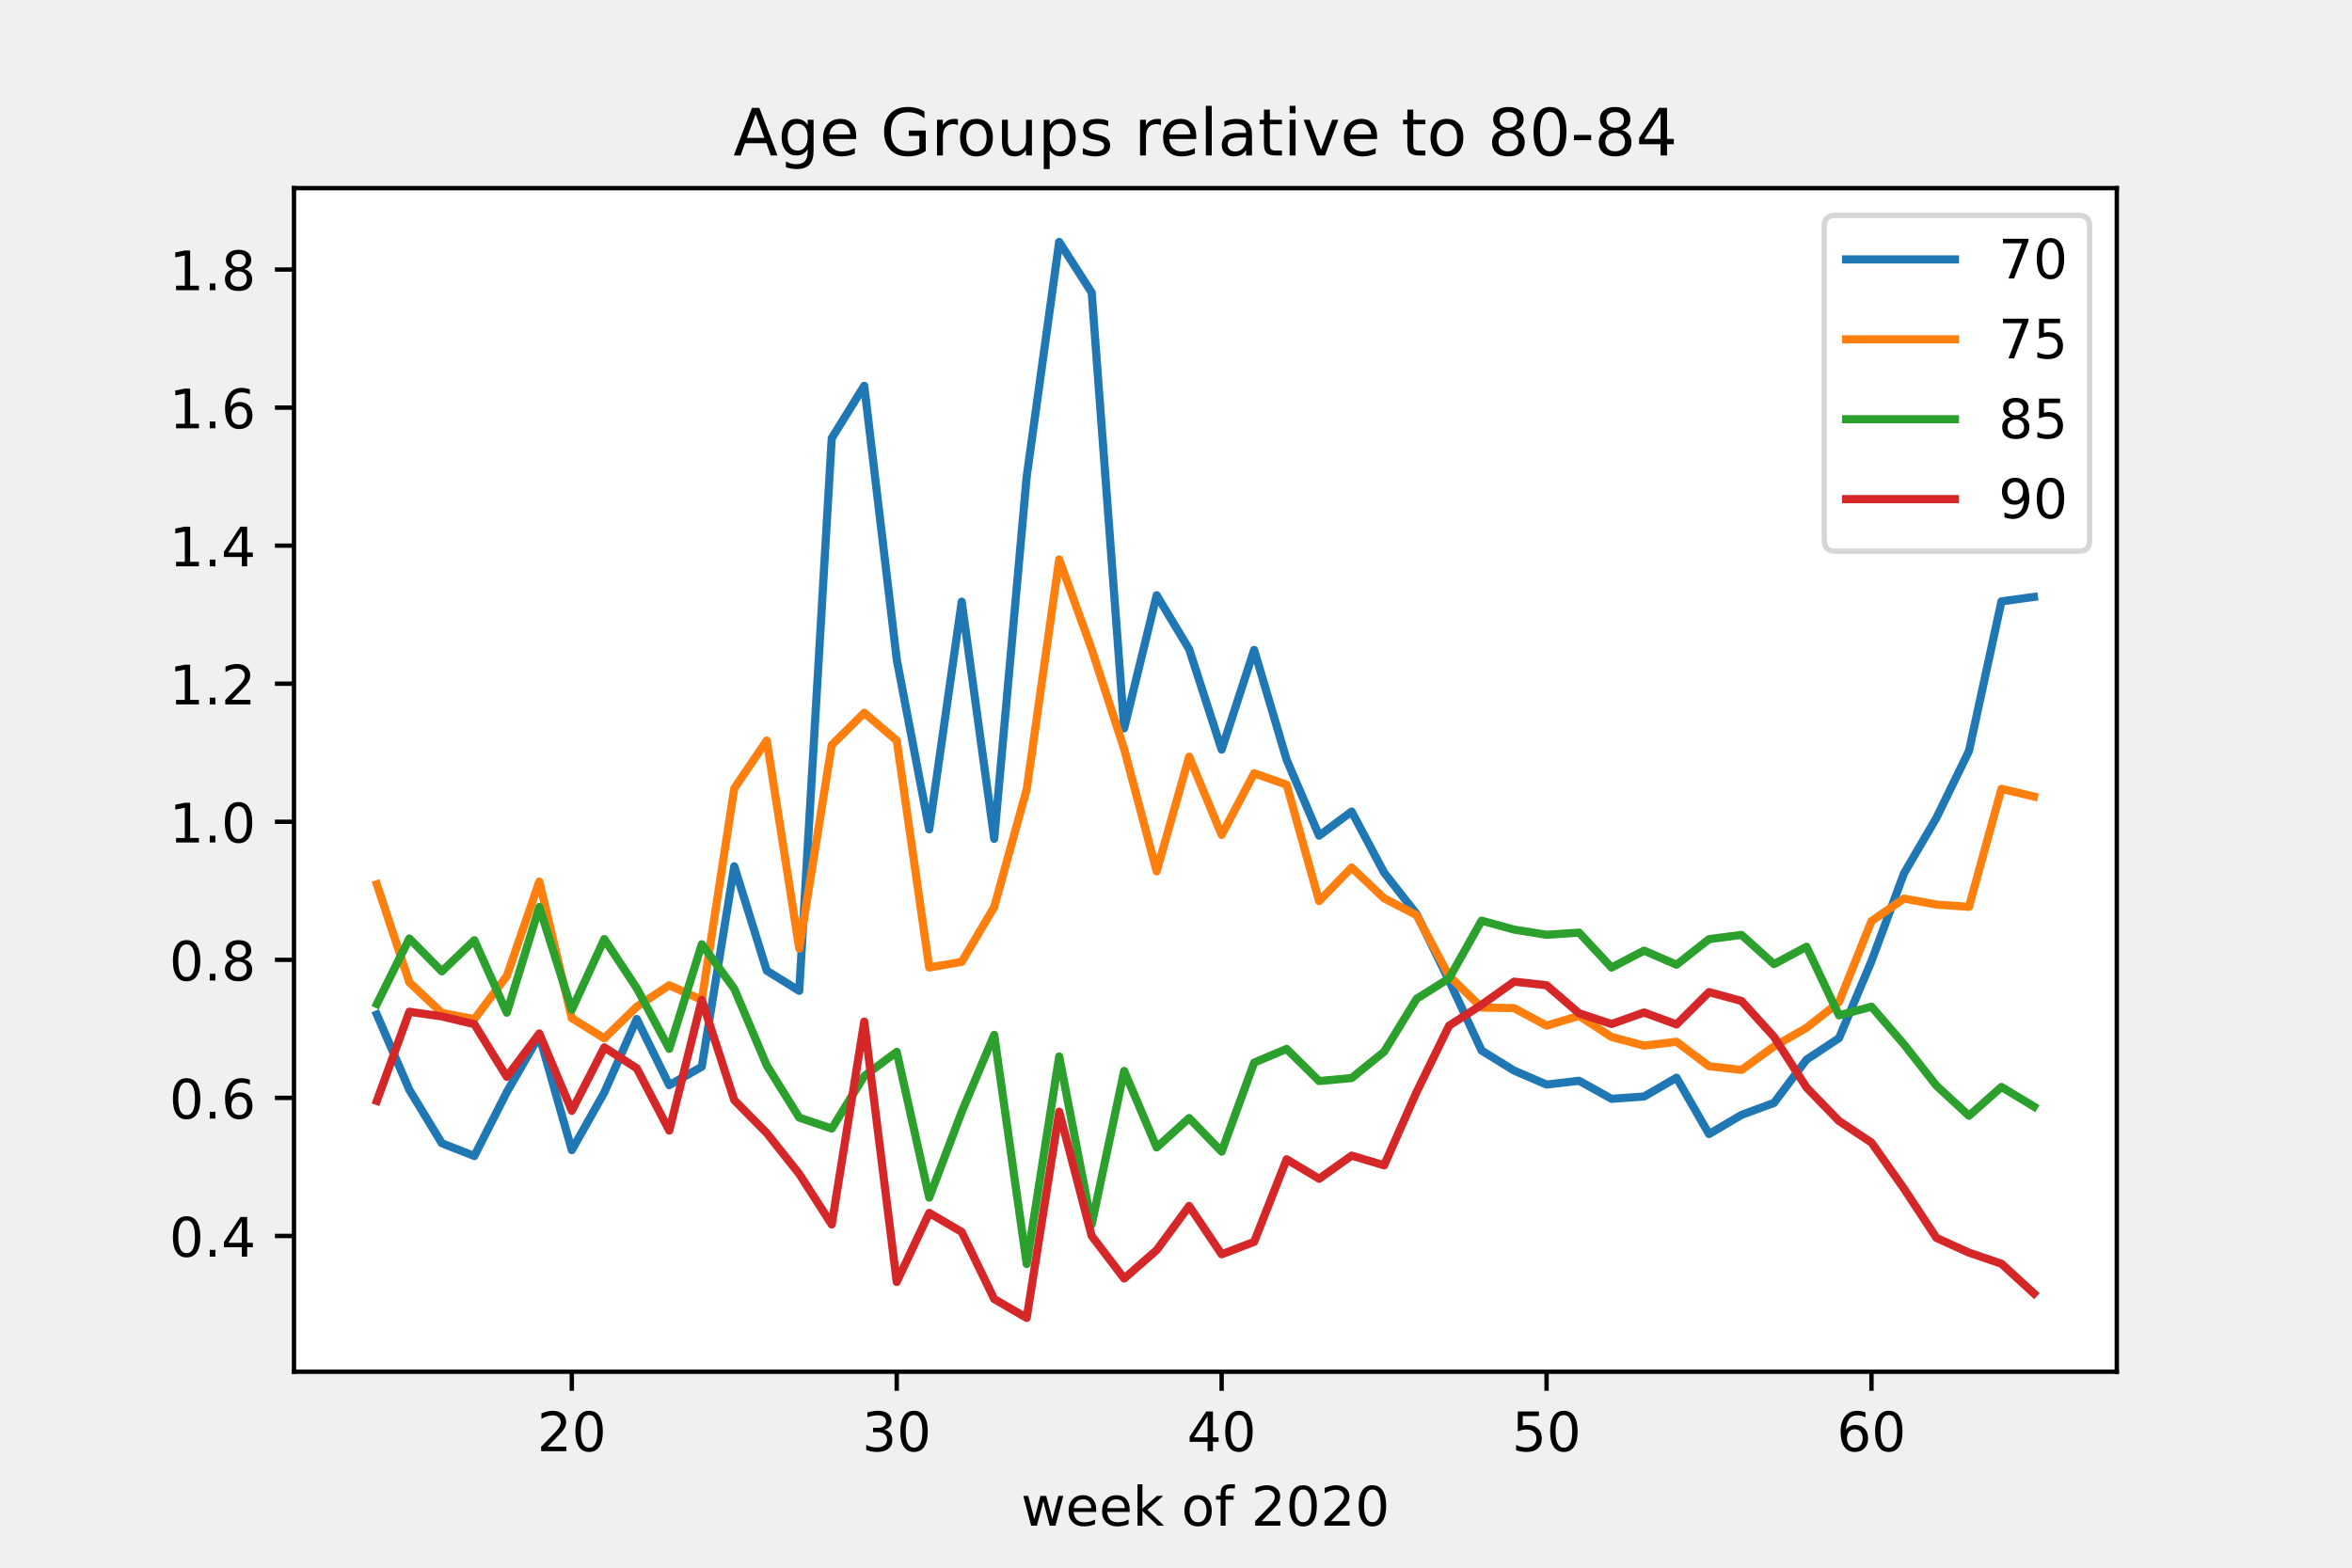
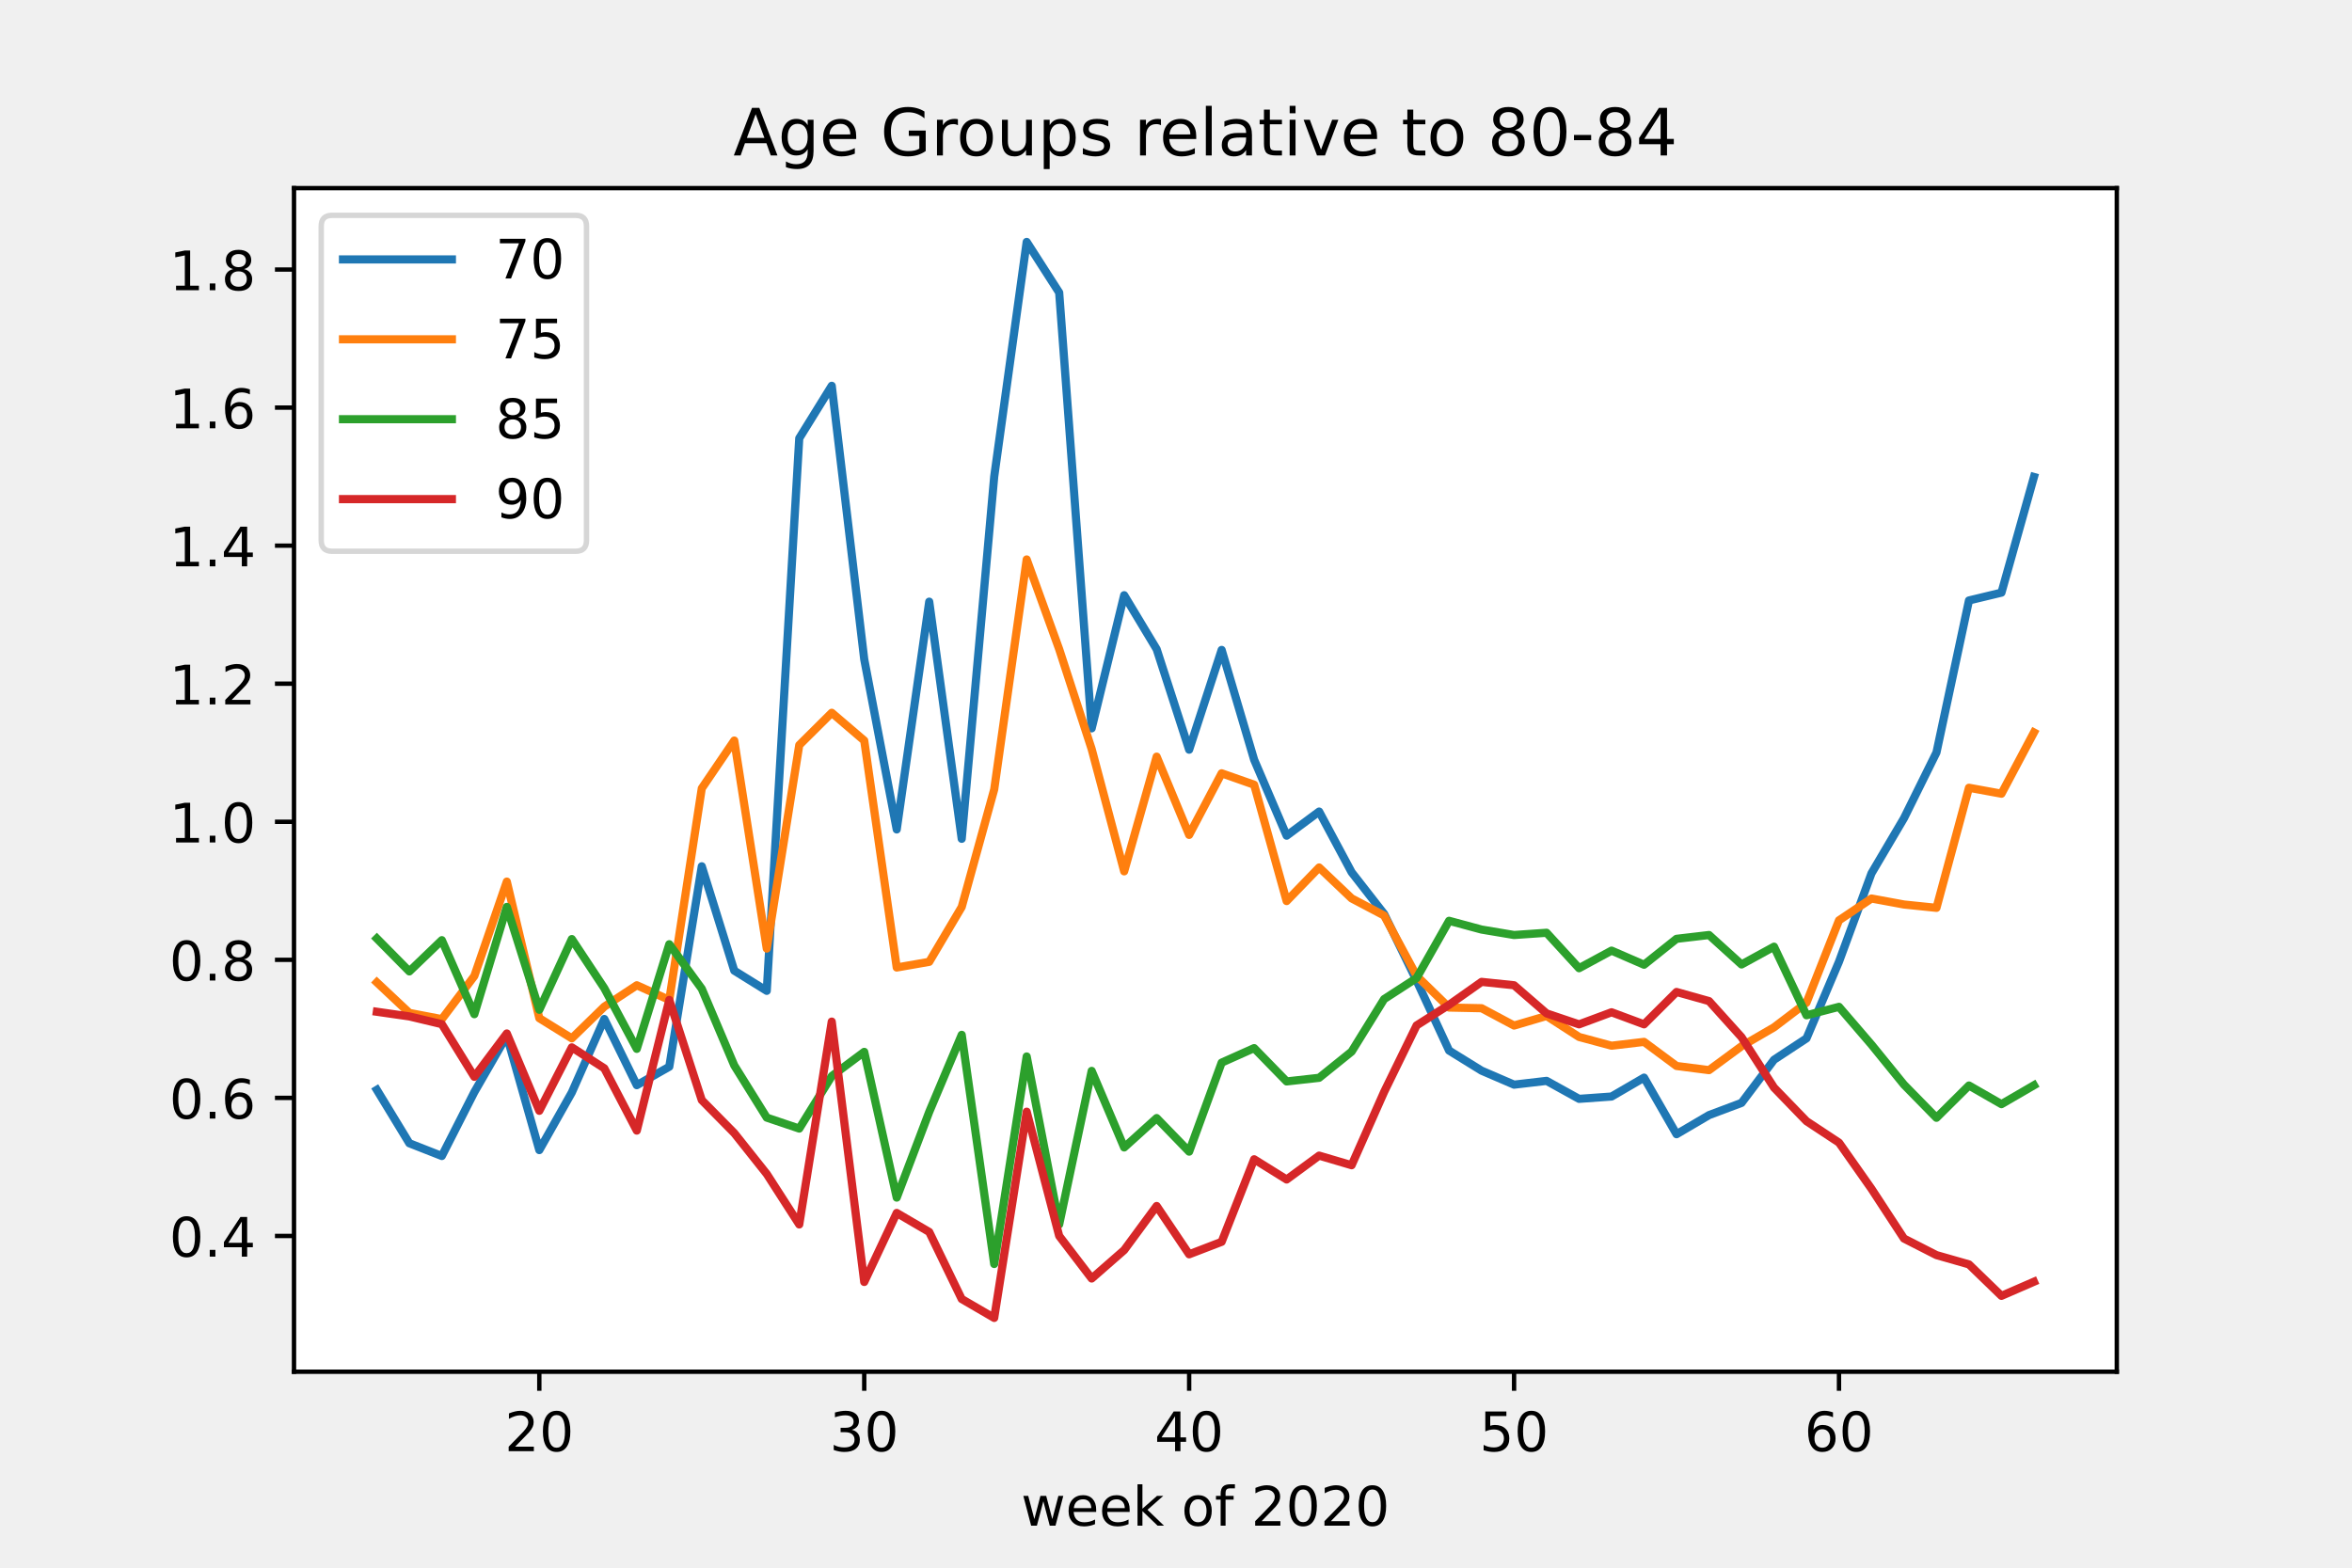
<svg xmlns="http://www.w3.org/2000/svg" xmlns:xlink="http://www.w3.org/1999/xlink" height="288pt" version="1.1" viewBox="0 0 432 288" width="432pt">
  <defs>
    <style type="text/css">*{stroke-linecap:butt;stroke-linejoin:round;}</style>
  </defs>
  <g id="figure_1">
    <g id="patch_1">
      <path d="M 0 288  L 432 288  L 432 0  L 0 0  z " style="fill:none;" />
    </g>
    <g id="axes_1">
      <g id="patch_2">
        <path d="M 54 252  L 388.8 252  L 388.8 34.56  L 54 34.56  z " style="fill:#ffffff;" />
      </g>
      <g id="matplotlib.axis_1">
        <g id="xtick_1">
          <g id="line2d_1">
            <defs>
-               <path d="M 0 0  L 0 3.5  " id="me0601cf298" style="stroke:#000000;stroke-width:0.8;" />
-             </defs>
-             <g>
-               <use style="stroke:#000000;stroke-width:0.8;" x="105.026" xlink:href="#me0601cf298" y="252" />
+               <path d="M 0 0  L 0 3.5  " id="m991c7e72e2" style="stroke:#000000;stroke-width:0.8;" />
+             </defs>
+             <g>
+               <use style="stroke:#000000;stroke-width:0.8;" x="99.058" xlink:href="#m991c7e72e2" y="252" />
            </g>
          </g>
          <g id="text_1">
-             <g transform="translate(98.66317 266.5984)scale(0.1 -0.1)">
+             <g transform="translate(92.69525 266.5984)scale(0.1 -0.1)">
              <defs>
                <path d="M 19.188 8.297  L 53.609 8.297  L 53.609 0  L 7.328 0  L 7.328 8.297  Q 12.938 14.109 22.625 23.891  Q 32.328 33.688 34.812 36.531  Q 39.547 41.844 41.422 45.531  Q 43.312 49.219 43.312 52.781  Q 43.312 58.594 39.234 62.25  Q 35.156 65.922 28.609 65.922  Q 23.969 65.922 18.812 64.312  Q 13.672 62.703 7.812 59.422  L 7.812 69.391  Q 13.766 71.781 18.938 73  Q 24.125 74.219 28.422 74.219  Q 39.75 74.219 46.484 68.547  Q 53.219 62.891 53.219 53.422  Q 53.219 48.922 51.531 44.891  Q 49.859 40.875 45.406 35.406  Q 44.188 33.984 37.641 27.219  Q 31.109 20.453 19.188 8.297  z " id="DejaVuSans-50" />
                <path d="M 31.781 66.406  Q 24.172 66.406 20.328 58.906  Q 16.5 51.422 16.5 36.375  Q 16.5 21.391 20.328 13.891  Q 24.172 6.391 31.781 6.391  Q 39.453 6.391 43.281 13.891  Q 47.125 21.391 47.125 36.375  Q 47.125 51.422 43.281 58.906  Q 39.453 66.406 31.781 66.406  z M 31.781 74.219  Q 44.047 74.219 50.516 64.516  Q 56.984 54.828 56.984 36.375  Q 56.984 17.969 50.516 8.266  Q 44.047 -1.422 31.781 -1.422  Q 19.531 -1.422 13.062 8.266  Q 6.594 17.969 6.594 36.375  Q 6.594 54.828 13.062 64.516  Q 19.531 74.219 31.781 74.219  z " id="DejaVuSans-48" />
              </defs>
              <use xlink:href="#DejaVuSans-50" />
              <use x="63.623" xlink:href="#DejaVuSans-48" />
            </g>
          </g>
        </g>
        <g id="xtick_2">
          <g id="line2d_2">
            <g>
-               <use style="stroke:#000000;stroke-width:0.8;" x="164.705" xlink:href="#me0601cf298" y="252" />
+               <use style="stroke:#000000;stroke-width:0.8;" x="158.737" xlink:href="#m991c7e72e2" y="252" />
            </g>
          </g>
          <g id="text_2">
-             <g transform="translate(158.3423 266.5984)scale(0.1 -0.1)">
+             <g transform="translate(152.3744 266.5984)scale(0.1 -0.1)">
              <defs>
                <path d="M 40.578 39.312  Q 47.656 37.797 51.625 33  Q 55.609 28.219 55.609 21.188  Q 55.609 10.406 48.188 4.484  Q 40.766 -1.422 27.094 -1.422  Q 22.516 -1.422 17.656 -0.516  Q 12.797 0.391 7.625 2.203  L 7.625 11.719  Q 11.719 9.328 16.594 8.109  Q 21.484 6.891 26.812 6.891  Q 36.078 6.891 40.938 10.547  Q 45.797 14.203 45.797 21.188  Q 45.797 27.641 41.281 31.266  Q 36.766 34.906 28.719 34.906  L 20.219 34.906  L 20.219 43.016  L 29.109 43.016  Q 36.375 43.016 40.234 45.922  Q 44.094 48.828 44.094 54.297  Q 44.094 59.906 40.109 62.906  Q 36.141 65.922 28.719 65.922  Q 24.656 65.922 20.016 65.031  Q 15.375 64.156 9.812 62.312  L 9.812 71.094  Q 15.438 72.656 20.344 73.438  Q 25.25 74.219 29.594 74.219  Q 40.828 74.219 47.359 69.109  Q 53.906 64.016 53.906 55.328  Q 53.906 49.266 50.438 45.094  Q 46.969 40.922 40.578 39.312  z " id="DejaVuSans-51" />
              </defs>
              <use xlink:href="#DejaVuSans-51" />
              <use x="63.623" xlink:href="#DejaVuSans-48" />
            </g>
          </g>
        </g>
        <g id="xtick_3">
          <g id="line2d_3">
            <g>
-               <use style="stroke:#000000;stroke-width:0.8;" x="224.384" xlink:href="#me0601cf298" y="252" />
+               <use style="stroke:#000000;stroke-width:0.8;" x="218.416" xlink:href="#m991c7e72e2" y="252" />
            </g>
          </g>
          <g id="text_3">
-             <g transform="translate(218.0215 266.5984)scale(0.1 -0.1)">
+             <g transform="translate(212.0535 266.5984)scale(0.1 -0.1)">
              <defs>
                <path d="M 37.797 64.312  L 12.891 25.391  L 37.797 25.391  z M 35.203 72.906  L 47.609 72.906  L 47.609 25.391  L 58.016 25.391  L 58.016 17.188  L 47.609 17.188  L 47.609 0  L 37.797 0  L 37.797 17.188  L 4.891 17.188  L 4.891 26.703  z " id="DejaVuSans-52" />
              </defs>
              <use xlink:href="#DejaVuSans-52" />
              <use x="63.623" xlink:href="#DejaVuSans-48" />
            </g>
          </g>
        </g>
        <g id="xtick_4">
          <g id="line2d_4">
            <g>
-               <use style="stroke:#000000;stroke-width:0.8;" x="284.063" xlink:href="#me0601cf298" y="252" />
+               <use style="stroke:#000000;stroke-width:0.8;" x="278.095" xlink:href="#m991c7e72e2" y="252" />
            </g>
          </g>
          <g id="text_4">
-             <g transform="translate(277.7006 266.5984)scale(0.1 -0.1)">
+             <g transform="translate(271.7327 266.5984)scale(0.1 -0.1)">
              <defs>
                <path d="M 10.797 72.906  L 49.516 72.906  L 49.516 64.594  L 19.828 64.594  L 19.828 46.734  Q 21.969 47.469 24.109 47.828  Q 26.266 48.188 28.422 48.188  Q 40.625 48.188 47.75 41.5  Q 54.891 34.812 54.891 23.391  Q 54.891 11.625 47.562 5.094  Q 40.234 -1.422 26.906 -1.422  Q 22.312 -1.422 17.547 -0.641  Q 12.797 0.141 7.719 1.703  L 7.719 11.625  Q 12.109 9.234 16.797 8.062  Q 21.484 6.891 26.703 6.891  Q 35.156 6.891 40.078 11.328  Q 45.016 15.766 45.016 23.391  Q 45.016 31 40.078 35.438  Q 35.156 39.891 26.703 39.891  Q 22.75 39.891 18.812 39.016  Q 14.891 38.141 10.797 36.281  z " id="DejaVuSans-53" />
              </defs>
              <use xlink:href="#DejaVuSans-53" />
              <use x="63.623" xlink:href="#DejaVuSans-48" />
            </g>
          </g>
        </g>
        <g id="xtick_5">
          <g id="line2d_5">
            <g>
-               <use style="stroke:#000000;stroke-width:0.8;" x="343.742" xlink:href="#me0601cf298" y="252" />
+               <use style="stroke:#000000;stroke-width:0.8;" x="337.774" xlink:href="#m991c7e72e2" y="252" />
            </g>
          </g>
          <g id="text_5">
-             <g transform="translate(337.3797 266.5984)scale(0.1 -0.1)">
+             <g transform="translate(331.4118 266.5984)scale(0.1 -0.1)">
              <defs>
                <path d="M 33.016 40.375  Q 26.375 40.375 22.484 35.828  Q 18.609 31.297 18.609 23.391  Q 18.609 15.531 22.484 10.953  Q 26.375 6.391 33.016 6.391  Q 39.656 6.391 43.531 10.953  Q 47.406 15.531 47.406 23.391  Q 47.406 31.297 43.531 35.828  Q 39.656 40.375 33.016 40.375  z M 52.594 71.297  L 52.594 62.312  Q 48.875 64.062 45.094 64.984  Q 41.312 65.922 37.594 65.922  Q 27.828 65.922 22.672 59.328  Q 17.531 52.734 16.797 39.406  Q 19.672 43.656 24.016 45.922  Q 28.375 48.188 33.594 48.188  Q 44.578 48.188 50.953 41.516  Q 57.328 34.859 57.328 23.391  Q 57.328 12.156 50.688 5.359  Q 44.047 -1.422 33.016 -1.422  Q 20.359 -1.422 13.672 8.266  Q 6.984 17.969 6.984 36.375  Q 6.984 53.656 15.188 63.938  Q 23.391 74.219 37.203 74.219  Q 40.922 74.219 44.703 73.484  Q 48.484 72.75 52.594 71.297  z " id="DejaVuSans-54" />
              </defs>
              <use xlink:href="#DejaVuSans-54" />
              <use x="63.623" xlink:href="#DejaVuSans-48" />
            </g>
          </g>
        </g>
        <g id="text_6">
          <g transform="translate(187.5398 280.2766)scale(0.1 -0.1)">
            <defs>
              <path d="M 4.203 54.688  L 13.188 54.688  L 24.422 12.016  L 35.594 54.688  L 46.188 54.688  L 57.422 12.016  L 68.609 54.688  L 77.594 54.688  L 63.281 0  L 52.688 0  L 40.922 44.828  L 29.109 0  L 18.5 0  z " id="DejaVuSans-119" />
              <path d="M 56.203 29.594  L 56.203 25.203  L 14.891 25.203  Q 15.484 15.922 20.484 11.062  Q 25.484 6.203 34.422 6.203  Q 39.594 6.203 44.453 7.469  Q 49.312 8.734 54.109 11.281  L 54.109 2.781  Q 49.266 0.734 44.188 -0.344  Q 39.109 -1.422 33.891 -1.422  Q 20.797 -1.422 13.156 6.188  Q 5.516 13.812 5.516 26.812  Q 5.516 40.234 12.766 48.109  Q 20.016 56 32.328 56  Q 43.359 56 49.781 48.891  Q 56.203 41.797 56.203 29.594  z M 47.219 32.234  Q 47.125 39.594 43.094 43.984  Q 39.062 48.391 32.422 48.391  Q 24.906 48.391 20.391 44.141  Q 15.875 39.891 15.188 32.172  z " id="DejaVuSans-101" />
              <path d="M 9.078 75.984  L 18.109 75.984  L 18.109 31.109  L 44.922 54.688  L 56.391 54.688  L 27.391 29.109  L 57.625 0  L 45.906 0  L 18.109 26.703  L 18.109 0  L 9.078 0  z " id="DejaVuSans-107" />
              <path id="DejaVuSans-32" />
              <path d="M 30.609 48.391  Q 23.391 48.391 19.188 42.75  Q 14.984 37.109 14.984 27.297  Q 14.984 17.484 19.156 11.844  Q 23.344 6.203 30.609 6.203  Q 37.797 6.203 41.984 11.859  Q 46.188 17.531 46.188 27.297  Q 46.188 37.016 41.984 42.703  Q 37.797 48.391 30.609 48.391  z M 30.609 56  Q 42.328 56 49.016 48.375  Q 55.719 40.766 55.719 27.297  Q 55.719 13.875 49.016 6.219  Q 42.328 -1.422 30.609 -1.422  Q 18.844 -1.422 12.172 6.219  Q 5.516 13.875 5.516 27.297  Q 5.516 40.766 12.172 48.375  Q 18.844 56 30.609 56  z " id="DejaVuSans-111" />
              <path d="M 37.109 75.984  L 37.109 68.5  L 28.516 68.5  Q 23.688 68.5 21.797 66.547  Q 19.922 64.594 19.922 59.516  L 19.922 54.688  L 34.719 54.688  L 34.719 47.703  L 19.922 47.703  L 19.922 0  L 10.891 0  L 10.891 47.703  L 2.297 47.703  L 2.297 54.688  L 10.891 54.688  L 10.891 58.5  Q 10.891 67.625 15.141 71.797  Q 19.391 75.984 28.609 75.984  z " id="DejaVuSans-102" />
            </defs>
            <use xlink:href="#DejaVuSans-119" />
            <use x="81.787" xlink:href="#DejaVuSans-101" />
            <use x="143.311" xlink:href="#DejaVuSans-101" />
            <use x="204.834" xlink:href="#DejaVuSans-107" />
            <use x="262.744" xlink:href="#DejaVuSans-32" />
            <use x="294.531" xlink:href="#DejaVuSans-111" />
            <use x="355.713" xlink:href="#DejaVuSans-102" />
            <use x="390.918" xlink:href="#DejaVuSans-32" />
            <use x="422.705" xlink:href="#DejaVuSans-50" />
            <use x="486.328" xlink:href="#DejaVuSans-48" />
            <use x="549.951" xlink:href="#DejaVuSans-50" />
            <use x="613.574" xlink:href="#DejaVuSans-48" />
          </g>
        </g>
      </g>
      <g id="matplotlib.axis_2">
        <g id="ytick_1">
          <g id="line2d_6">
            <defs>
-               <path d="M 0 0  L -3.5 0  " id="mbbeb14910a" style="stroke:#000000;stroke-width:0.8;" />
-             </defs>
-             <g>
-               <use style="stroke:#000000;stroke-width:0.8;" x="54" xlink:href="#mbbeb14910a" y="227.057" />
+               <path d="M 0 0  L -3.5 0  " id="m16ca1acad5" style="stroke:#000000;stroke-width:0.8;" />
+             </defs>
+             <g>
+               <use style="stroke:#000000;stroke-width:0.8;" x="54" xlink:href="#m16ca1acad5" y="227.057" />
            </g>
          </g>
          <g id="text_7">
            <g transform="translate(31.09688 230.8563)scale(0.1 -0.1)">
              <defs>
                <path d="M 10.688 12.406  L 21 12.406  L 21 0  L 10.688 0  z " id="DejaVuSans-46" />
              </defs>
              <use xlink:href="#DejaVuSans-48" />
              <use x="63.623" xlink:href="#DejaVuSans-46" />
              <use x="95.41" xlink:href="#DejaVuSans-52" />
            </g>
          </g>
        </g>
        <g id="ytick_2">
          <g id="line2d_7">
            <g>
-               <use style="stroke:#000000;stroke-width:0.8;" x="54" xlink:href="#mbbeb14910a" y="201.694" />
+               <use style="stroke:#000000;stroke-width:0.8;" x="54" xlink:href="#m16ca1acad5" y="201.694" />
            </g>
          </g>
          <g id="text_8">
            <g transform="translate(31.09688 205.4933)scale(0.1 -0.1)">
              <use xlink:href="#DejaVuSans-48" />
              <use x="63.623" xlink:href="#DejaVuSans-46" />
              <use x="95.41" xlink:href="#DejaVuSans-54" />
            </g>
          </g>
        </g>
        <g id="ytick_3">
          <g id="line2d_8">
            <g>
-               <use style="stroke:#000000;stroke-width:0.8;" x="54" xlink:href="#mbbeb14910a" y="176.331" />
+               <use style="stroke:#000000;stroke-width:0.8;" x="54" xlink:href="#m16ca1acad5" y="176.331" />
            </g>
          </g>
          <g id="text_9">
            <g transform="translate(31.09688 180.1304)scale(0.1 -0.1)">
              <defs>
                <path d="M 31.781 34.625  Q 24.75 34.625 20.719 30.859  Q 16.703 27.094 16.703 20.516  Q 16.703 13.922 20.719 10.156  Q 24.75 6.391 31.781 6.391  Q 38.812 6.391 42.859 10.172  Q 46.922 13.969 46.922 20.516  Q 46.922 27.094 42.891 30.859  Q 38.875 34.625 31.781 34.625  z M 21.922 38.812  Q 15.578 40.375 12.031 44.719  Q 8.5 49.078 8.5 55.328  Q 8.5 64.062 14.719 69.141  Q 20.953 74.219 31.781 74.219  Q 42.672 74.219 48.875 69.141  Q 55.078 64.062 55.078 55.328  Q 55.078 49.078 51.531 44.719  Q 48 40.375 41.703 38.812  Q 48.828 37.156 52.797 32.312  Q 56.781 27.484 56.781 20.516  Q 56.781 9.906 50.312 4.234  Q 43.844 -1.422 31.781 -1.422  Q 19.734 -1.422 13.25 4.234  Q 6.781 9.906 6.781 20.516  Q 6.781 27.484 10.781 32.312  Q 14.797 37.156 21.922 38.812  z M 18.312 54.391  Q 18.312 48.734 21.844 45.562  Q 25.391 42.391 31.781 42.391  Q 38.141 42.391 41.719 45.562  Q 45.312 48.734 45.312 54.391  Q 45.312 60.062 41.719 63.234  Q 38.141 66.406 31.781 66.406  Q 25.391 66.406 21.844 63.234  Q 18.312 60.062 18.312 54.391  z " id="DejaVuSans-56" />
              </defs>
              <use xlink:href="#DejaVuSans-48" />
              <use x="63.623" xlink:href="#DejaVuSans-46" />
              <use x="95.41" xlink:href="#DejaVuSans-56" />
            </g>
          </g>
        </g>
        <g id="ytick_4">
          <g id="line2d_9">
            <g>
-               <use style="stroke:#000000;stroke-width:0.8;" x="54" xlink:href="#mbbeb14910a" y="150.968" />
+               <use style="stroke:#000000;stroke-width:0.8;" x="54" xlink:href="#m16ca1acad5" y="150.968" />
            </g>
          </g>
          <g id="text_10">
            <g transform="translate(31.09688 154.7674)scale(0.1 -0.1)">
              <defs>
                <path d="M 12.406 8.297  L 28.516 8.297  L 28.516 63.922  L 10.984 60.406  L 10.984 69.391  L 28.422 72.906  L 38.281 72.906  L 38.281 8.297  L 54.391 8.297  L 54.391 0  L 12.406 0  z " id="DejaVuSans-49" />
              </defs>
              <use xlink:href="#DejaVuSans-49" />
              <use x="63.623" xlink:href="#DejaVuSans-46" />
              <use x="95.41" xlink:href="#DejaVuSans-48" />
            </g>
          </g>
        </g>
        <g id="ytick_5">
          <g id="line2d_10">
            <g>
-               <use style="stroke:#000000;stroke-width:0.8;" x="54" xlink:href="#mbbeb14910a" y="125.605" />
+               <use style="stroke:#000000;stroke-width:0.8;" x="54" xlink:href="#m16ca1acad5" y="125.605" />
            </g>
          </g>
          <g id="text_11">
            <g transform="translate(31.09688 129.4044)scale(0.1 -0.1)">
              <use xlink:href="#DejaVuSans-49" />
              <use x="63.623" xlink:href="#DejaVuSans-46" />
              <use x="95.41" xlink:href="#DejaVuSans-50" />
            </g>
          </g>
        </g>
        <g id="ytick_6">
          <g id="line2d_11">
            <g>
-               <use style="stroke:#000000;stroke-width:0.8;" x="54" xlink:href="#mbbeb14910a" y="100.242" />
+               <use style="stroke:#000000;stroke-width:0.8;" x="54" xlink:href="#m16ca1acad5" y="100.242" />
            </g>
          </g>
          <g id="text_12">
            <g transform="translate(31.09688 104.0414)scale(0.1 -0.1)">
              <use xlink:href="#DejaVuSans-49" />
              <use x="63.623" xlink:href="#DejaVuSans-46" />
              <use x="95.41" xlink:href="#DejaVuSans-52" />
            </g>
          </g>
        </g>
        <g id="ytick_7">
          <g id="line2d_12">
            <g>
-               <use style="stroke:#000000;stroke-width:0.8;" x="54" xlink:href="#mbbeb14910a" y="74.879" />
+               <use style="stroke:#000000;stroke-width:0.8;" x="54" xlink:href="#m16ca1acad5" y="74.879" />
            </g>
          </g>
          <g id="text_13">
            <g transform="translate(31.09688 78.67843)scale(0.1 -0.1)">
              <use xlink:href="#DejaVuSans-49" />
              <use x="63.623" xlink:href="#DejaVuSans-46" />
              <use x="95.41" xlink:href="#DejaVuSans-54" />
            </g>
          </g>
        </g>
        <g id="ytick_8">
          <g id="line2d_13">
            <g>
-               <use style="stroke:#000000;stroke-width:0.8;" x="54" xlink:href="#mbbeb14910a" y="49.516" />
+               <use style="stroke:#000000;stroke-width:0.8;" x="54" xlink:href="#m16ca1acad5" y="49.516" />
            </g>
          </g>
          <g id="text_14">
            <g transform="translate(31.09688 53.31545)scale(0.1 -0.1)">
              <use xlink:href="#DejaVuSans-49" />
              <use x="63.623" xlink:href="#DejaVuSans-46" />
              <use x="95.41" xlink:href="#DejaVuSans-56" />
            </g>
          </g>
        </g>
      </g>
      <g id="line2d_14">
-         <path clip-path="url(#pa7066f68c3)" d="M 69.218 186.381  L 75.186 200.215  L 81.154 210.027  L 87.122 212.37  L 93.09 200.628  L 99.058 190.281  L 105.026 211.283  L 110.994 200.699  L 116.961 187.201  L 122.929 199.358  L 128.897 195.967  L 134.865 159.15  L 140.833 178.32  L 146.801 182.025  L 152.769 80.515  L 158.737 70.875  L 164.705 121.129  L 170.673 152.377  L 176.641 110.534  L 182.609 154.099  L 188.576 87.561  L 194.544 44.444  L 200.512 53.743  L 206.48 133.805  L 212.448 109.347  L 218.416 119.264  L 224.384 137.725  L 230.352 119.399  L 236.32 139.574  L 242.288 153.522  L 248.256 149.092  L 254.224 160.311  L 260.191 167.928  L 266.159 180.135  L 272.127 193.001  L 278.095 196.676  L 284.063 199.244  L 290.031 198.547  L 295.999 201.861  L 301.967 201.443  L 307.935 197.986  L 313.903 208.335  L 319.871 204.817  L 325.839 202.614  L 331.806 194.663  L 337.774 190.722  L 343.742 176.572  L 349.71 160.444  L 355.678 150.232  L 361.646 137.969  L 367.614 110.477  L 373.582 109.66  " style="fill:none;stroke:#1f77b4;stroke-linecap:square;stroke-width:1.5;" />
+         <path clip-path="url(#p296ca6e97d)" d="M 69.218 200.215  L 75.186 210.027  L 81.154 212.37  L 87.122 200.628  L 93.09 190.281  L 99.058 211.283  L 105.026 200.699  L 110.994 187.201  L 116.961 199.358  L 122.929 195.967  L 128.897 159.15  L 134.865 178.32  L 140.833 182.025  L 146.801 80.515  L 152.769 70.875  L 158.737 121.129  L 164.705 152.377  L 170.673 110.534  L 176.641 154.099  L 182.609 87.561  L 188.576 44.444  L 194.544 53.743  L 200.512 133.805  L 206.48 109.347  L 212.448 119.264  L 218.416 137.725  L 224.384 119.399  L 230.352 139.574  L 236.32 153.522  L 242.288 149.092  L 248.256 160.24  L 254.224 167.89  L 260.191 180.148  L 266.159 193.001  L 272.127 196.691  L 278.095 199.262  L 284.063 198.566  L 290.031 201.871  L 295.999 201.443  L 301.967 197.97  L 307.935 208.365  L 313.903 204.855  L 319.871 202.614  L 325.839 194.689  L 331.806 190.76  L 337.774 176.673  L 343.742 160.438  L 349.71 150.314  L 355.678 138.24  L 361.646 110.312  L 367.614 108.874  L 373.582 87.628  " style="fill:none;stroke:#1f77b4;stroke-linecap:square;stroke-width:1.5;" />
      </g>
      <g id="line2d_15">
-         <path clip-path="url(#pa7066f68c3)" d="M 69.218 162.45  L 75.186 180.472  L 81.154 186.081  L 87.122 187.223  L 93.09 179.305  L 99.058 161.959  L 105.026 187.054  L 110.994 190.753  L 116.961 184.936  L 122.929 181.003  L 128.897 183.695  L 134.865 144.832  L 140.833 136.049  L 146.801 174.261  L 152.769 136.878  L 158.737 130.945  L 164.705 136.049  L 170.673 177.74  L 176.641 176.699  L 182.609 166.624  L 188.576 145.024  L 194.544 102.778  L 200.512 119.264  L 206.48 137.619  L 212.448 160.073  L 218.416 139.004  L 224.384 153.376  L 230.352 142.064  L 236.32 144.161  L 242.288 165.534  L 248.256 159.366  L 254.224 165.038  L 260.191 168.128  L 266.159 179.291  L 272.127 185.098  L 278.095 185.203  L 284.063 188.422  L 290.031 186.625  L 295.999 190.506  L 301.967 192.09  L 307.935 191.388  L 313.903 195.876  L 319.871 196.557  L 325.839 192.231  L 331.806 188.823  L 337.774 184.105  L 343.742 169.22  L 349.71 165.075  L 355.678 166.176  L 361.646 166.598  L 367.614 144.923  L 373.582 146.332  " style="fill:none;stroke:#ff7f0e;stroke-linecap:square;stroke-width:1.5;" />
+         <path clip-path="url(#p296ca6e97d)" d="M 69.218 180.472  L 75.186 186.081  L 81.154 187.223  L 87.122 179.305  L 93.09 161.959  L 99.058 187.054  L 105.026 190.753  L 110.994 184.936  L 116.961 181.003  L 122.929 183.695  L 128.897 144.832  L 134.865 136.049  L 140.833 174.261  L 146.801 136.878  L 152.769 130.945  L 158.737 136.049  L 164.705 177.74  L 170.673 176.699  L 176.641 166.624  L 182.609 145.024  L 188.576 102.778  L 194.544 119.264  L 200.512 137.619  L 206.48 160.073  L 212.448 139.004  L 218.416 153.376  L 224.384 142.064  L 230.352 144.161  L 236.32 165.534  L 242.288 159.366  L 248.256 165.042  L 254.224 168.19  L 260.191 179.275  L 266.159 185.098  L 272.127 185.22  L 278.095 188.404  L 284.063 186.647  L 290.031 190.501  L 295.999 192.108  L 301.967 191.404  L 307.935 195.831  L 313.903 196.596  L 319.871 192.2  L 325.839 188.731  L 331.806 184.201  L 337.774 169.076  L 343.742 165.067  L 349.71 166.166  L 355.678 166.781  L 361.646 144.719  L 367.614 145.81  L 373.582 134.564  " style="fill:none;stroke:#ff7f0e;stroke-linecap:square;stroke-width:1.5;" />
      </g>
      <g id="line2d_16">
-         <path clip-path="url(#pa7066f68c3)" d="M 69.218 184.446  L 75.186 172.412  L 81.154 178.457  L 87.122 172.721  L 93.09 186.039  L 99.058 166.609  L 105.026 185.507  L 110.994 172.518  L 116.961 181.54  L 122.929 192.684  L 128.897 173.468  L 134.865 181.649  L 140.833 195.726  L 146.801 205.317  L 152.769 207.33  L 158.737 197.689  L 164.705 193.24  L 170.673 220.012  L 176.641 204.267  L 182.609 190.109  L 188.576 232.209  L 194.544 194.085  L 200.512 224.944  L 206.48 196.736  L 212.448 210.799  L 218.416 205.403  L 224.384 211.566  L 230.352 195.218  L 236.32 192.697  L 242.288 198.601  L 248.256 198.049  L 254.224 193.215  L 260.191 183.488  L 266.159 179.728  L 272.127 169.134  L 278.095 170.774  L 284.063 171.734  L 290.031 171.333  L 295.999 177.753  L 301.967 174.638  L 307.935 177.231  L 313.903 172.531  L 319.871 171.751  L 325.839 177.124  L 331.806 173.923  L 337.774 186.531  L 343.742 184.938  L 349.71 191.862  L 355.678 199.454  L 361.646 204.975  L 367.614 199.684  L 373.582 203.296  " style="fill:none;stroke:#2ca02c;stroke-linecap:square;stroke-width:1.5;" />
+         <path clip-path="url(#p296ca6e97d)" d="M 69.218 172.412  L 75.186 178.457  L 81.154 172.721  L 87.122 186.319  L 93.09 166.609  L 99.058 185.507  L 105.026 172.518  L 110.994 181.54  L 116.961 192.684  L 122.929 173.468  L 128.897 181.649  L 134.865 195.726  L 140.833 205.317  L 146.801 207.33  L 152.769 197.689  L 158.737 193.24  L 164.705 220.012  L 170.673 204.267  L 176.641 190.109  L 182.609 232.209  L 188.576 194.085  L 194.544 224.944  L 200.512 196.736  L 206.48 210.799  L 212.448 205.403  L 218.416 211.566  L 224.384 195.218  L 230.352 192.549  L 236.32 198.67  L 242.288 198.004  L 248.256 193.191  L 254.224 183.546  L 260.191 179.683  L 266.159 169.16  L 272.127 170.77  L 278.095 171.77  L 284.063 171.358  L 290.031 177.869  L 295.999 174.638  L 301.967 177.231  L 307.935 172.471  L 313.903 171.771  L 319.871 177.185  L 325.839 173.916  L 331.806 186.516  L 337.774 184.967  L 343.742 191.911  L 349.71 199.259  L 355.678 205.35  L 361.646 199.419  L 367.614 202.844  L 373.582 199.377  " style="fill:none;stroke:#2ca02c;stroke-linecap:square;stroke-width:1.5;" />
      </g>
      <g id="line2d_17">
-         <path clip-path="url(#pa7066f68c3)" d="M 69.218 202.249  L 75.186 185.87  L 81.154 186.725  L 87.122 188.149  L 93.09 197.822  L 99.058 189.858  L 105.026 204.065  L 110.994 192.411  L 116.961 196.259  L 122.929 207.701  L 128.897 183.695  L 134.865 202.103  L 140.833 208.159  L 146.801 215.67  L 152.769 224.944  L 158.737 187.678  L 164.705 235.511  L 170.673 222.83  L 176.641 226.322  L 182.609 238.643  L 188.576 242.116  L 194.544 204.23  L 200.512 227.057  L 206.48 234.876  L 212.448 229.658  L 218.416 221.554  L 224.384 230.428  L 230.352 228.136  L 236.32 212.97  L 242.288 216.55  L 248.256 212.299  L 254.224 214.08  L 260.191 200.615  L 266.159 188.422  L 272.127 184.595  L 278.095 180.339  L 284.063 180.999  L 290.031 186.15  L 295.999 188.119  L 301.967 186.002  L 307.935 188.196  L 313.903 182.259  L 319.871 183.892  L 325.839 190.475  L 331.806 199.777  L 337.774 205.94  L 343.742 209.908  L 349.71 218.365  L 355.678 227.417  L 361.646 230.121  L 367.614 232.161  L 373.582 237.619  " style="fill:none;stroke:#d62728;stroke-linecap:square;stroke-width:1.5;" />
+         <path clip-path="url(#p296ca6e97d)" d="M 69.218 185.87  L 75.186 186.725  L 81.154 188.149  L 87.122 197.822  L 93.09 189.858  L 99.058 204.065  L 105.026 192.411  L 110.994 196.259  L 116.961 207.701  L 122.929 183.695  L 128.897 202.103  L 134.865 208.159  L 140.833 215.67  L 146.801 224.944  L 152.769 187.678  L 158.737 235.511  L 164.705 222.83  L 170.673 226.322  L 176.641 238.643  L 182.609 242.116  L 188.576 204.23  L 194.544 227.057  L 200.512 234.876  L 206.48 229.658  L 212.448 221.554  L 218.416 230.428  L 224.384 228.136  L 230.352 212.97  L 236.32 216.688  L 242.288 212.299  L 248.256 214.062  L 254.224 200.602  L 260.191 188.381  L 266.159 184.595  L 272.127 180.38  L 278.095 180.999  L 284.063 186.172  L 290.031 188.182  L 295.999 185.965  L 301.967 188.179  L 307.935 182.236  L 313.903 183.91  L 319.871 190.535  L 325.839 199.802  L 331.806 205.971  L 337.774 209.912  L 343.742 218.399  L 349.71 227.531  L 355.678 230.575  L 361.646 232.281  L 367.614 238.061  L 373.582 235.467  " style="fill:none;stroke:#d62728;stroke-linecap:square;stroke-width:1.5;" />
      </g>
      <g id="patch_3">
        <path d="M 54 252  L 54 34.56  " style="fill:none;stroke:#000000;stroke-linecap:square;stroke-linejoin:miter;stroke-width:0.8;" />
      </g>
      <g id="patch_4">
        <path d="M 388.8 252  L 388.8 34.56  " style="fill:none;stroke:#000000;stroke-linecap:square;stroke-linejoin:miter;stroke-width:0.8;" />
      </g>
      <g id="patch_5">
        <path d="M 54 252  L 388.8 252  " style="fill:none;stroke:#000000;stroke-linecap:square;stroke-linejoin:miter;stroke-width:0.8;" />
      </g>
      <g id="patch_6">
        <path d="M 54 34.56  L 388.8 34.56  " style="fill:none;stroke:#000000;stroke-linecap:square;stroke-linejoin:miter;stroke-width:0.8;" />
      </g>
      <g id="text_15">
        <g transform="translate(134.6906 28.56)scale(0.12 -0.12)">
          <defs>
            <path d="M 34.188 63.188  L 20.797 26.906  L 47.609 26.906  z M 28.609 72.906  L 39.797 72.906  L 67.578 0  L 57.328 0  L 50.688 18.703  L 17.828 18.703  L 11.188 0  L 0.781 0  z " id="DejaVuSans-65" />
            <path d="M 45.406 27.984  Q 45.406 37.75 41.375 43.109  Q 37.359 48.484 30.078 48.484  Q 22.859 48.484 18.828 43.109  Q 14.797 37.75 14.797 27.984  Q 14.797 18.266 18.828 12.891  Q 22.859 7.516 30.078 7.516  Q 37.359 7.516 41.375 12.891  Q 45.406 18.266 45.406 27.984  z M 54.391 6.781  Q 54.391 -7.172 48.188 -13.984  Q 42 -20.797 29.203 -20.797  Q 24.469 -20.797 20.266 -20.094  Q 16.062 -19.391 12.109 -17.922  L 12.109 -9.188  Q 16.062 -11.328 19.922 -12.344  Q 23.781 -13.375 27.781 -13.375  Q 36.625 -13.375 41.016 -8.766  Q 45.406 -4.156 45.406 5.172  L 45.406 9.625  Q 42.625 4.781 38.281 2.391  Q 33.938 0 27.875 0  Q 17.828 0 11.672 7.656  Q 5.516 15.328 5.516 27.984  Q 5.516 40.672 11.672 48.328  Q 17.828 56 27.875 56  Q 33.938 56 38.281 53.609  Q 42.625 51.219 45.406 46.391  L 45.406 54.688  L 54.391 54.688  z " id="DejaVuSans-103" />
            <path d="M 59.516 10.406  L 59.516 29.984  L 43.406 29.984  L 43.406 38.094  L 69.281 38.094  L 69.281 6.781  Q 63.578 2.734 56.688 0.656  Q 49.812 -1.422 42 -1.422  Q 24.906 -1.422 15.25 8.562  Q 5.609 18.562 5.609 36.375  Q 5.609 54.25 15.25 64.234  Q 24.906 74.219 42 74.219  Q 49.125 74.219 55.547 72.453  Q 61.969 70.703 67.391 67.281  L 67.391 56.781  Q 61.922 61.422 55.766 63.766  Q 49.609 66.109 42.828 66.109  Q 29.438 66.109 22.719 58.641  Q 16.016 51.172 16.016 36.375  Q 16.016 21.625 22.719 14.156  Q 29.438 6.688 42.828 6.688  Q 48.047 6.688 52.141 7.594  Q 56.25 8.5 59.516 10.406  z " id="DejaVuSans-71" />
            <path d="M 41.109 46.297  Q 39.594 47.172 37.812 47.578  Q 36.031 48 33.891 48  Q 26.266 48 22.188 43.047  Q 18.109 38.094 18.109 28.812  L 18.109 0  L 9.078 0  L 9.078 54.688  L 18.109 54.688  L 18.109 46.188  Q 20.953 51.172 25.484 53.578  Q 30.031 56 36.531 56  Q 37.453 56 38.578 55.875  Q 39.703 55.766 41.062 55.516  z " id="DejaVuSans-114" />
            <path d="M 8.5 21.578  L 8.5 54.688  L 17.484 54.688  L 17.484 21.922  Q 17.484 14.156 20.5 10.266  Q 23.531 6.391 29.594 6.391  Q 36.859 6.391 41.078 11.031  Q 45.312 15.672 45.312 23.688  L 45.312 54.688  L 54.297 54.688  L 54.297 0  L 45.312 0  L 45.312 8.406  Q 42.047 3.422 37.719 1  Q 33.406 -1.422 27.688 -1.422  Q 18.266 -1.422 13.375 4.438  Q 8.5 10.297 8.5 21.578  z M 31.109 56  z " id="DejaVuSans-117" />
            <path d="M 18.109 8.203  L 18.109 -20.797  L 9.078 -20.797  L 9.078 54.688  L 18.109 54.688  L 18.109 46.391  Q 20.953 51.266 25.266 53.625  Q 29.594 56 35.594 56  Q 45.562 56 51.781 48.094  Q 58.016 40.188 58.016 27.297  Q 58.016 14.406 51.781 6.484  Q 45.562 -1.422 35.594 -1.422  Q 29.594 -1.422 25.266 0.953  Q 20.953 3.328 18.109 8.203  z M 48.688 27.297  Q 48.688 37.203 44.609 42.844  Q 40.531 48.484 33.406 48.484  Q 26.266 48.484 22.188 42.844  Q 18.109 37.203 18.109 27.297  Q 18.109 17.391 22.188 11.75  Q 26.266 6.109 33.406 6.109  Q 40.531 6.109 44.609 11.75  Q 48.688 17.391 48.688 27.297  z " id="DejaVuSans-112" />
            <path d="M 44.281 53.078  L 44.281 44.578  Q 40.484 46.531 36.375 47.5  Q 32.281 48.484 27.875 48.484  Q 21.188 48.484 17.844 46.438  Q 14.5 44.391 14.5 40.281  Q 14.5 37.156 16.891 35.375  Q 19.281 33.594 26.516 31.984  L 29.594 31.297  Q 39.156 29.25 43.188 25.516  Q 47.219 21.781 47.219 15.094  Q 47.219 7.469 41.188 3.016  Q 35.156 -1.422 24.609 -1.422  Q 20.219 -1.422 15.453 -0.562  Q 10.688 0.297 5.422 2  L 5.422 11.281  Q 10.406 8.688 15.234 7.391  Q 20.062 6.109 24.812 6.109  Q 31.156 6.109 34.562 8.281  Q 37.984 10.453 37.984 14.406  Q 37.984 18.062 35.516 20.016  Q 33.062 21.969 24.703 23.781  L 21.578 24.516  Q 13.234 26.266 9.516 29.906  Q 5.812 33.547 5.812 39.891  Q 5.812 47.609 11.281 51.797  Q 16.75 56 26.812 56  Q 31.781 56 36.172 55.266  Q 40.578 54.547 44.281 53.078  z " id="DejaVuSans-115" />
            <path d="M 9.422 75.984  L 18.406 75.984  L 18.406 0  L 9.422 0  z " id="DejaVuSans-108" />
            <path d="M 34.281 27.484  Q 23.391 27.484 19.188 25  Q 14.984 22.516 14.984 16.5  Q 14.984 11.719 18.141 8.906  Q 21.297 6.109 26.703 6.109  Q 34.188 6.109 38.703 11.406  Q 43.219 16.703 43.219 25.484  L 43.219 27.484  z M 52.203 31.203  L 52.203 0  L 43.219 0  L 43.219 8.297  Q 40.141 3.328 35.547 0.953  Q 30.953 -1.422 24.312 -1.422  Q 15.922 -1.422 10.953 3.297  Q 6 8.016 6 15.922  Q 6 25.141 12.172 29.828  Q 18.359 34.516 30.609 34.516  L 43.219 34.516  L 43.219 35.406  Q 43.219 41.609 39.141 45  Q 35.062 48.391 27.688 48.391  Q 23 48.391 18.547 47.266  Q 14.109 46.141 10.016 43.891  L 10.016 52.203  Q 14.938 54.109 19.578 55.047  Q 24.219 56 28.609 56  Q 40.484 56 46.344 49.844  Q 52.203 43.703 52.203 31.203  z " id="DejaVuSans-97" />
            <path d="M 18.312 70.219  L 18.312 54.688  L 36.812 54.688  L 36.812 47.703  L 18.312 47.703  L 18.312 18.016  Q 18.312 11.328 20.141 9.422  Q 21.969 7.516 27.594 7.516  L 36.812 7.516  L 36.812 0  L 27.594 0  Q 17.188 0 13.234 3.875  Q 9.281 7.766 9.281 18.016  L 9.281 47.703  L 2.688 47.703  L 2.688 54.688  L 9.281 54.688  L 9.281 70.219  z " id="DejaVuSans-116" />
            <path d="M 9.422 54.688  L 18.406 54.688  L 18.406 0  L 9.422 0  z M 9.422 75.984  L 18.406 75.984  L 18.406 64.594  L 9.422 64.594  z " id="DejaVuSans-105" />
            <path d="M 2.984 54.688  L 12.5 54.688  L 29.594 8.797  L 46.688 54.688  L 56.203 54.688  L 35.688 0  L 23.484 0  z " id="DejaVuSans-118" />
            <path d="M 4.891 31.391  L 31.203 31.391  L 31.203 23.391  L 4.891 23.391  z " id="DejaVuSans-45" />
          </defs>
          <use xlink:href="#DejaVuSans-65" />
          <use x="68.408" xlink:href="#DejaVuSans-103" />
          <use x="131.885" xlink:href="#DejaVuSans-101" />
          <use x="193.408" xlink:href="#DejaVuSans-32" />
          <use x="225.195" xlink:href="#DejaVuSans-71" />
          <use x="302.686" xlink:href="#DejaVuSans-114" />
          <use x="341.549" xlink:href="#DejaVuSans-111" />
          <use x="402.73" xlink:href="#DejaVuSans-117" />
          <use x="466.109" xlink:href="#DejaVuSans-112" />
          <use x="529.586" xlink:href="#DejaVuSans-115" />
          <use x="581.686" xlink:href="#DejaVuSans-32" />
          <use x="613.473" xlink:href="#DejaVuSans-114" />
          <use x="652.336" xlink:href="#DejaVuSans-101" />
          <use x="713.859" xlink:href="#DejaVuSans-108" />
          <use x="741.643" xlink:href="#DejaVuSans-97" />
          <use x="802.922" xlink:href="#DejaVuSans-116" />
          <use x="842.131" xlink:href="#DejaVuSans-105" />
          <use x="869.914" xlink:href="#DejaVuSans-118" />
          <use x="929.094" xlink:href="#DejaVuSans-101" />
          <use x="990.617" xlink:href="#DejaVuSans-32" />
          <use x="1022.404" xlink:href="#DejaVuSans-116" />
          <use x="1061.613" xlink:href="#DejaVuSans-111" />
          <use x="1122.795" xlink:href="#DejaVuSans-32" />
          <use x="1154.582" xlink:href="#DejaVuSans-56" />
          <use x="1218.205" xlink:href="#DejaVuSans-48" />
          <use x="1281.828" xlink:href="#DejaVuSans-45" />
          <use x="1317.912" xlink:href="#DejaVuSans-56" />
          <use x="1381.535" xlink:href="#DejaVuSans-52" />
        </g>
      </g>
      <g id="legend_1">
        <g id="patch_7">
-           <path d="M 337.075 101.272  L 381.8 101.272  Q 383.8 101.272 383.8 99.272  L 383.8 41.56  Q 383.8 39.56 381.8 39.56  L 337.075 39.56  Q 335.075 39.56 335.075 41.56  L 335.075 99.272  Q 335.075 101.272 337.075 101.272  z " style="fill:#ffffff;opacity:0.8;stroke:#cccccc;stroke-linejoin:miter;" />
+           <path d="M 61 101.272  L 105.725 101.272  Q 107.725 101.272 107.725 99.272  L 107.725 41.56  Q 107.725 39.56 105.725 39.56  L 61 39.56  Q 59 39.56 59 41.56  L 59 99.272  Q 59 101.272 61 101.272  z " style="fill:#ffffff;opacity:0.8;stroke:#cccccc;stroke-linejoin:miter;" />
        </g>
        <g id="line2d_18">
-           <path d="M 339.075 47.658  L 359.075 47.658  " style="fill:none;stroke:#1f77b4;stroke-linecap:square;stroke-width:1.5;" />
+           <path d="M 63 47.658  L 83 47.658  " style="fill:none;stroke:#1f77b4;stroke-linecap:square;stroke-width:1.5;" />
        </g>
        <g id="line2d_19" />
        <g id="text_16">
-           <g transform="translate(367.075 51.15844)scale(0.1 -0.1)">
+           <g transform="translate(91 51.15844)scale(0.1 -0.1)">
            <defs>
              <path d="M 8.203 72.906  L 55.078 72.906  L 55.078 68.703  L 28.609 0  L 18.312 0  L 43.219 64.594  L 8.203 64.594  z " id="DejaVuSans-55" />
            </defs>
            <use xlink:href="#DejaVuSans-55" />
            <use x="63.623" xlink:href="#DejaVuSans-48" />
          </g>
        </g>
        <g id="line2d_20">
-           <path d="M 339.075 62.337  L 359.075 62.337  " style="fill:none;stroke:#ff7f0e;stroke-linecap:square;stroke-width:1.5;" />
+           <path d="M 63 62.337  L 83 62.337  " style="fill:none;stroke:#ff7f0e;stroke-linecap:square;stroke-width:1.5;" />
        </g>
        <g id="line2d_21" />
        <g id="text_17">
-           <g transform="translate(367.075 65.83656)scale(0.1 -0.1)">
+           <g transform="translate(91 65.83656)scale(0.1 -0.1)">
            <use xlink:href="#DejaVuSans-55" />
            <use x="63.623" xlink:href="#DejaVuSans-53" />
          </g>
        </g>
        <g id="line2d_22">
-           <path d="M 339.075 77.015  L 359.075 77.015  " style="fill:none;stroke:#2ca02c;stroke-linecap:square;stroke-width:1.5;" />
+           <path d="M 63 77.015  L 83 77.015  " style="fill:none;stroke:#2ca02c;stroke-linecap:square;stroke-width:1.5;" />
        </g>
        <g id="line2d_23" />
        <g id="text_18">
-           <g transform="translate(367.075 80.51469)scale(0.1 -0.1)">
+           <g transform="translate(91 80.51469)scale(0.1 -0.1)">
            <use xlink:href="#DejaVuSans-56" />
            <use x="63.623" xlink:href="#DejaVuSans-53" />
          </g>
        </g>
        <g id="line2d_24">
-           <path d="M 339.075 91.693  L 359.075 91.693  " style="fill:none;stroke:#d62728;stroke-linecap:square;stroke-width:1.5;" />
+           <path d="M 63 91.693  L 83 91.693  " style="fill:none;stroke:#d62728;stroke-linecap:square;stroke-width:1.5;" />
        </g>
        <g id="line2d_25" />
        <g id="text_19">
-           <g transform="translate(367.075 95.19281)scale(0.1 -0.1)">
+           <g transform="translate(91 95.19281)scale(0.1 -0.1)">
            <defs>
              <path d="M 10.984 1.516  L 10.984 10.5  Q 14.703 8.734 18.5 7.812  Q 22.312 6.891 25.984 6.891  Q 35.75 6.891 40.891 13.453  Q 46.047 20.016 46.781 33.406  Q 43.953 29.203 39.594 26.953  Q 35.25 24.703 29.984 24.703  Q 19.047 24.703 12.672 31.312  Q 6.297 37.938 6.297 49.422  Q 6.297 60.641 12.938 67.422  Q 19.578 74.219 30.609 74.219  Q 43.266 74.219 49.922 64.516  Q 56.594 54.828 56.594 36.375  Q 56.594 19.141 48.406 8.859  Q 40.234 -1.422 26.422 -1.422  Q 22.703 -1.422 18.891 -0.688  Q 15.094 0.047 10.984 1.516  z M 30.609 32.422  Q 37.25 32.422 41.125 36.953  Q 45.016 41.5 45.016 49.422  Q 45.016 57.281 41.125 61.844  Q 37.25 66.406 30.609 66.406  Q 23.969 66.406 20.094 61.844  Q 16.219 57.281 16.219 49.422  Q 16.219 41.5 20.094 36.953  Q 23.969 32.422 30.609 32.422  z " id="DejaVuSans-57" />
            </defs>
            <use xlink:href="#DejaVuSans-57" />
            <use x="63.623" xlink:href="#DejaVuSans-48" />
          </g>
        </g>
      </g>
    </g>
  </g>
  <defs>
-     <clipPath id="pa7066f68c3">
+     <clipPath id="p296ca6e97d">
      <rect height="217.44" width="334.8" x="54" y="34.56" />
    </clipPath>
  </defs>
</svg>
